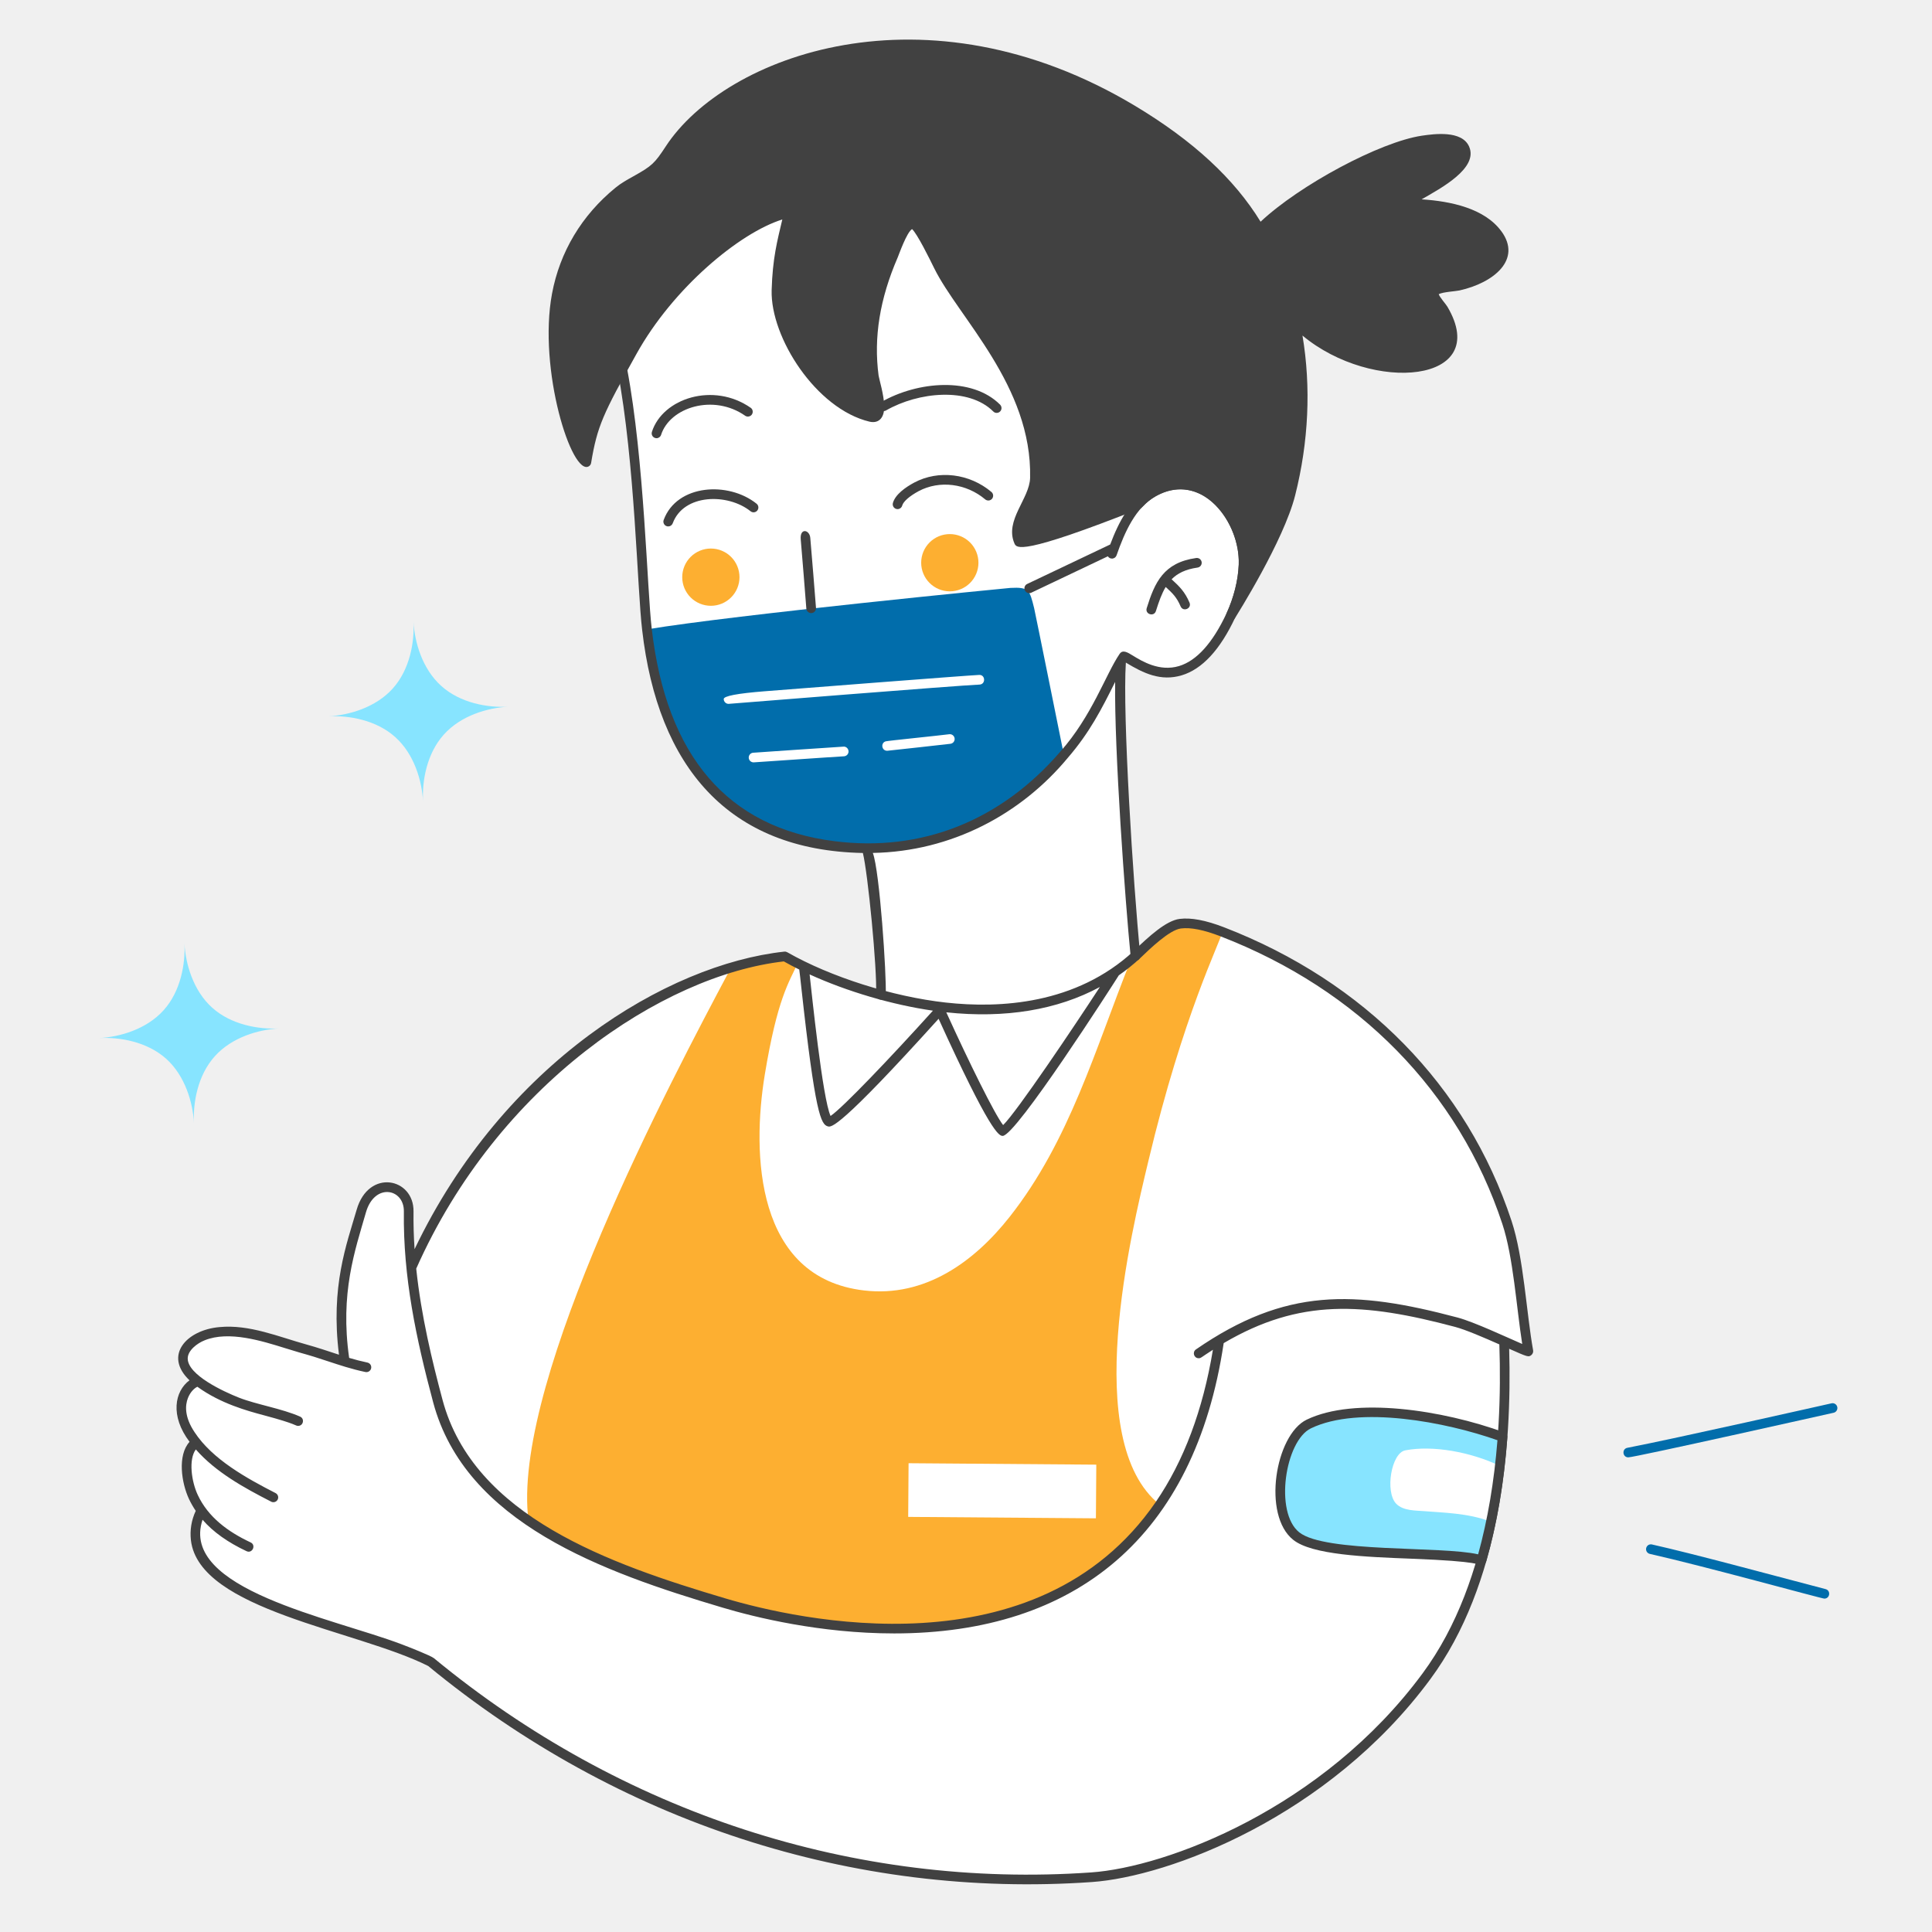
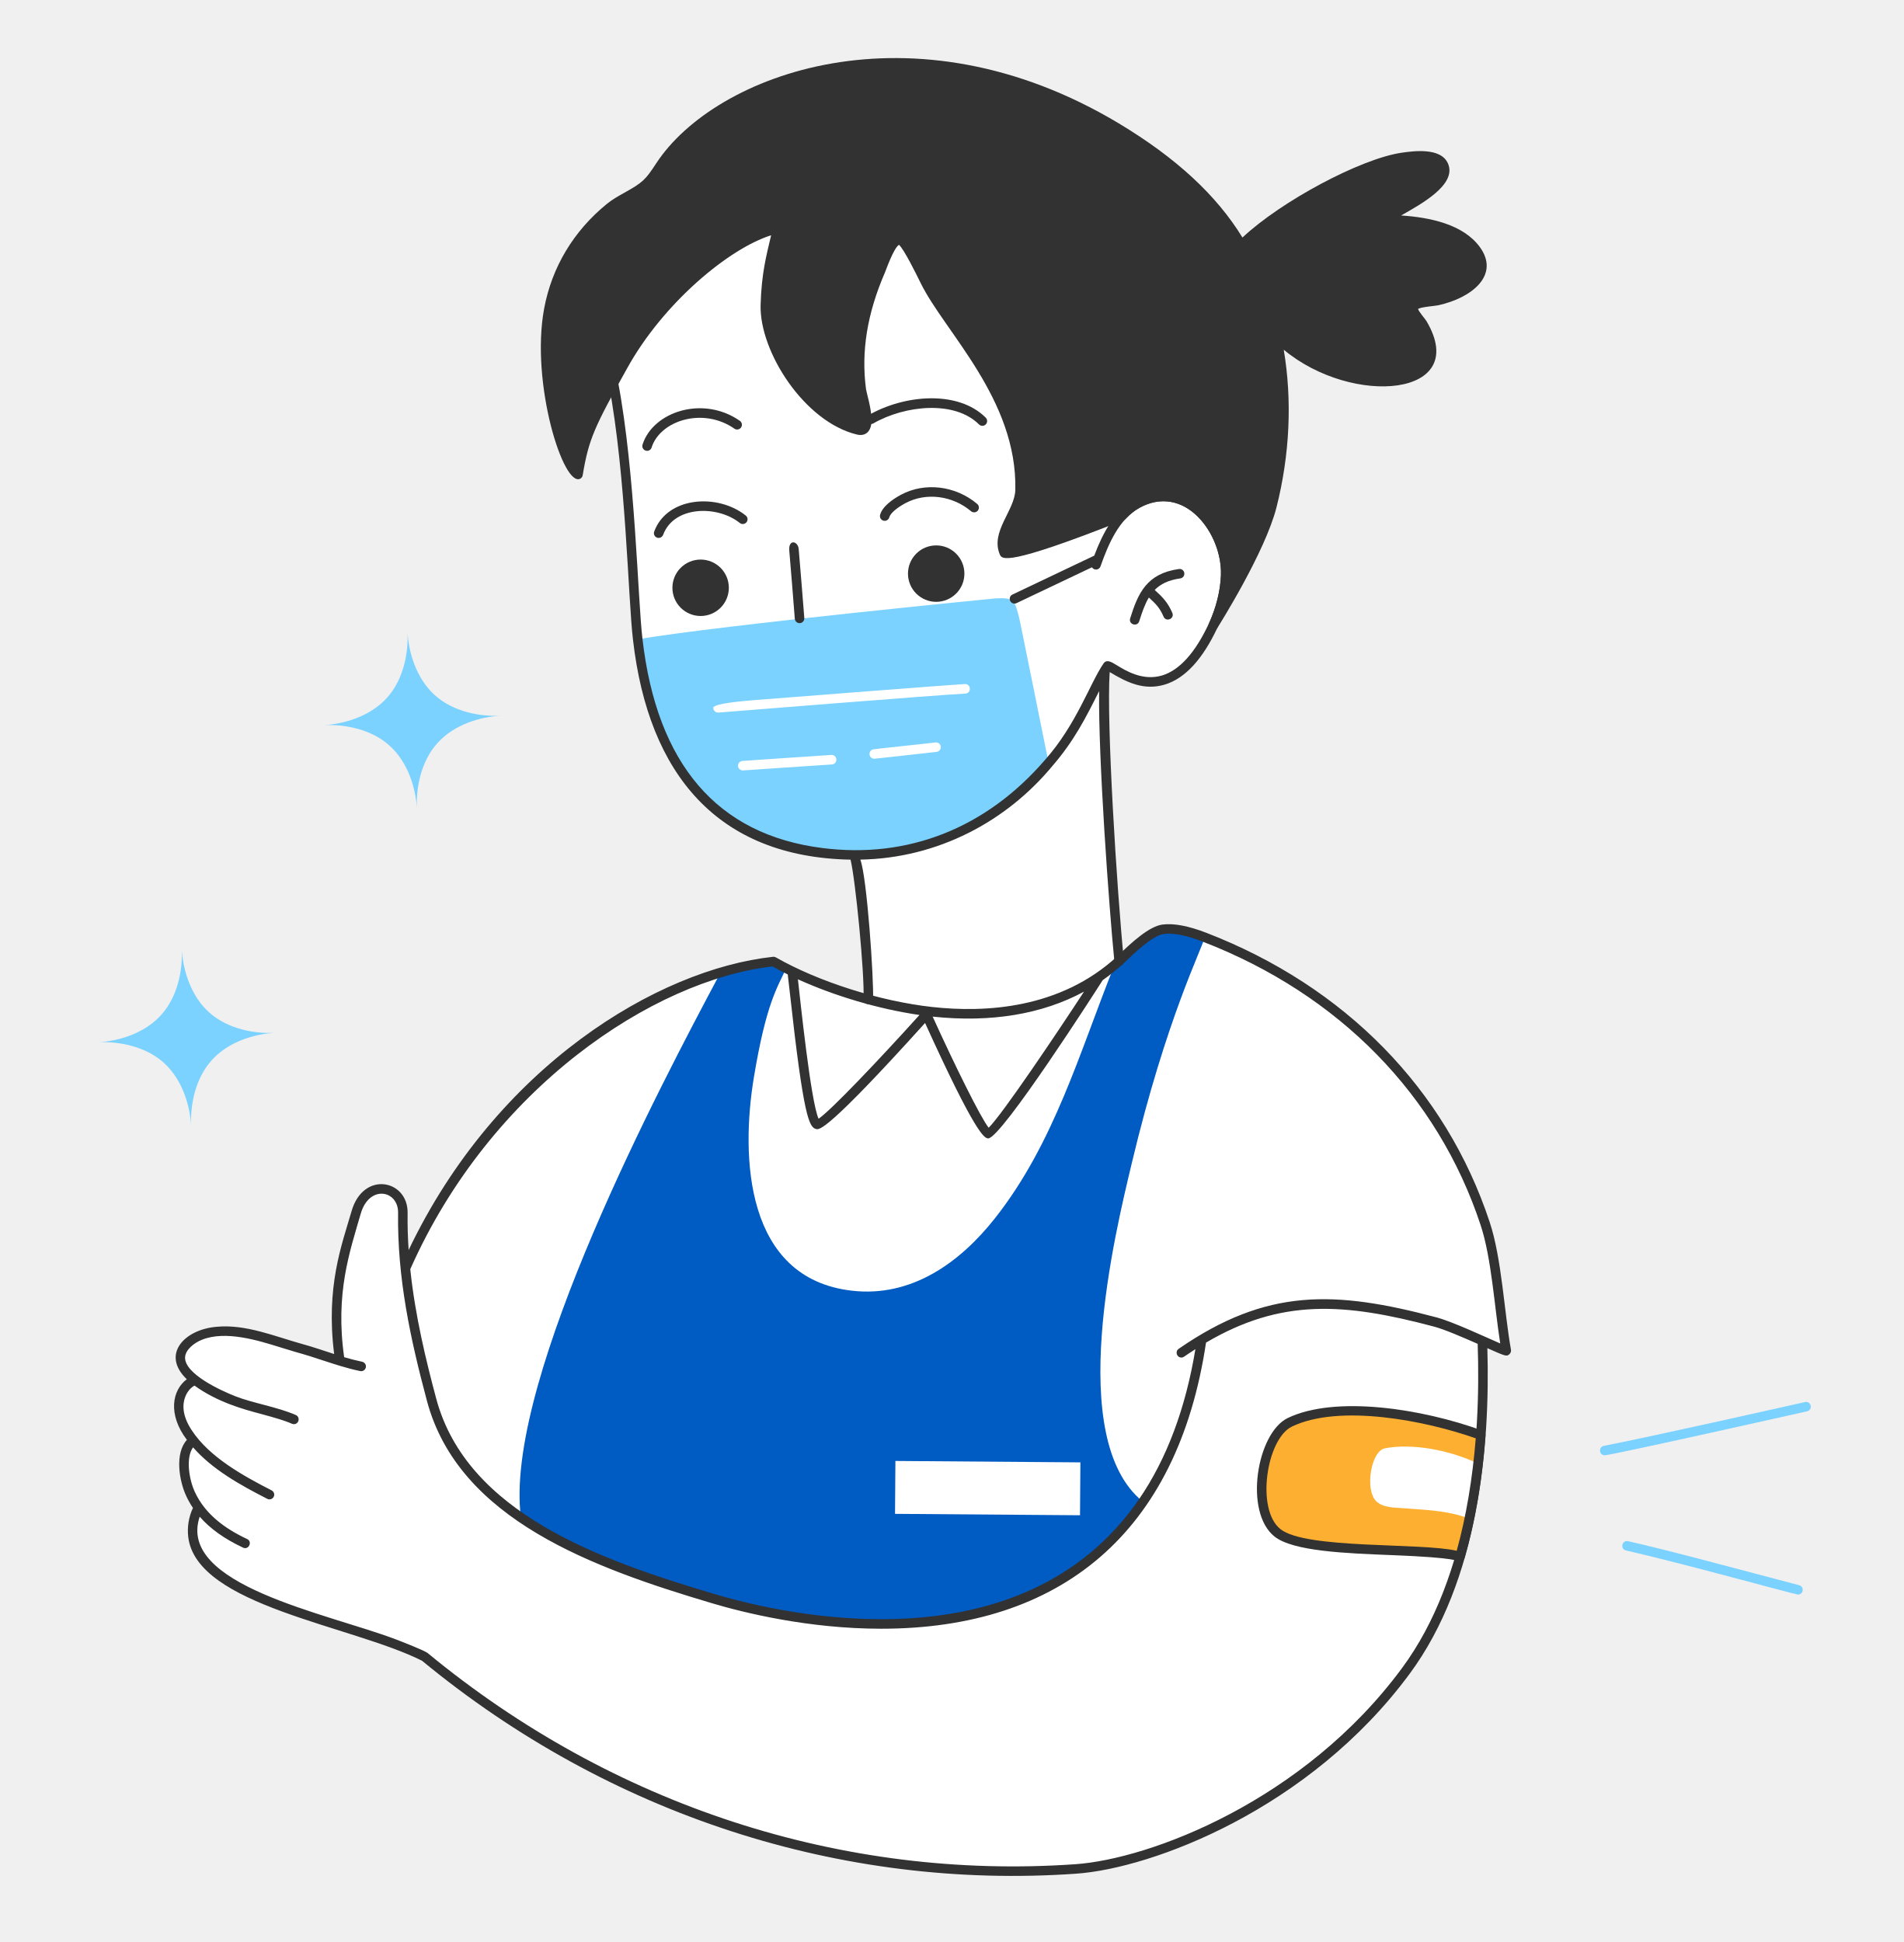
- <svg xmlns="http://www.w3.org/2000/svg" width="50" height="50" viewBox="0 0 50 50" fill="none">
-   <path d="M11.421 17.753C11.914 18.197 12.623 18.318 13.152 18.29C12.623 18.318 11.931 18.515 11.487 19.01C11.043 19.503 10.92 20.212 10.949 20.741C10.92 20.212 10.724 19.52 10.229 19.076C9.737 18.632 9.027 18.511 8.496 18.538C9.027 18.511 9.72 18.313 10.164 17.819C10.608 17.326 10.729 16.616 10.701 16.087C10.729 16.616 10.926 17.309 11.421 17.753Z" fill="#87E4FF" />
-   <path d="M5.491 26.079C5.986 26.523 6.693 26.644 7.224 26.616C6.693 26.644 6.003 26.842 5.559 27.336C5.115 27.829 4.992 28.539 5.02 29.067C4.992 28.538 4.794 27.846 4.302 27.402C3.807 26.958 3.099 26.837 2.568 26.865C3.099 26.837 3.79 26.639 4.234 26.145C4.678 25.652 4.801 24.942 4.773 24.411C4.801 24.942 4.998 25.635 5.491 26.079Z" fill="#87E4FF" />
-   <path d="M42.14 37.716C41.989 37.716 41.968 37.497 42.117 37.469C43.325 37.237 47.362 36.326 47.403 36.317C47.435 36.311 47.468 36.317 47.495 36.335C47.522 36.353 47.541 36.381 47.548 36.412C47.556 36.444 47.55 36.477 47.533 36.505C47.516 36.533 47.489 36.553 47.458 36.561C47.291 36.598 42.311 37.716 42.14 37.716Z" fill="#016DAB" />
-   <path d="M47.214 41.372C47.144 41.372 44.085 40.526 42.691 40.213C42.66 40.204 42.634 40.184 42.617 40.156C42.601 40.129 42.596 40.096 42.603 40.065C42.61 40.033 42.629 40.006 42.655 39.988C42.682 39.97 42.714 39.964 42.746 39.969C43.841 40.215 45.703 40.722 47.246 41.126C47.387 41.163 47.36 41.372 47.214 41.372Z" fill="#016DAB" />
-   <path d="M38.999 31.634C37.886 28.268 35.293 25.53 31.633 24.115C31.259 23.97 30.868 23.864 30.545 23.904C30.239 23.943 29.81 24.331 29.425 24.703C28.07 25.958 26.25 26.269 24.463 26.071C22.985 25.907 21.354 25.348 20.311 24.752C15.98 25.222 9.793 30.178 9.346 38.3C9.346 38.3 12.734 43.553 23.549 43.553C30.096 43.553 32.546 37.123 32.077 34.395C33.867 33.498 35.457 33.626 37.69 34.219C38.245 34.367 39.563 35.025 39.553 34.969C39.379 34.001 39.309 32.569 38.998 31.634L38.999 31.634Z" fill="white" />
-   <path d="M38.925 34.711C38.509 34.526 37.986 34.298 37.691 34.219C35.248 33.57 33.566 33.476 31.555 34.681C31.294 36.48 30.748 37.873 30.014 38.941C27.23 42.994 21.733 42.378 18.736 41.486C15.684 40.579 12.15 39.325 11.331 36.258C10.896 34.629 10.555 33.045 10.577 31.352C10.588 30.625 9.617 30.413 9.349 31.343C9.274 31.607 8.643 33.24 8.926 35.238C7.056 34.644 6.371 34.404 5.692 34.47C5.443 34.491 5.188 34.563 4.991 34.719C4.547 35.08 4.74 35.437 5.093 35.721C5.034 35.797 4.856 35.909 4.763 36.218C4.643 36.63 4.803 36.999 5.078 37.329C4.712 37.64 4.8 38.304 5.003 38.739C5.062 38.866 5.133 38.983 5.211 39.092C5.086 39.313 5.035 39.589 5.065 39.848C5.265 41.55 9.436 42.139 11.151 43.011C15.855 46.892 21.96 49.024 28.249 48.582C30.352 48.436 34.373 46.832 36.918 43.381C38.631 41.062 39.033 37.615 38.925 34.711L38.925 34.711Z" fill="white" />
-   <path d="M30.546 23.904C30.153 23.954 29.554 24.59 29.259 24.862C28.348 27.137 27.683 29.523 26.128 31.494C25.219 32.647 23.945 33.582 22.364 33.397C19.558 33.072 19.452 29.875 19.794 27.804C20.117 25.848 20.416 25.428 20.646 24.926C20.431 24.82 20.312 24.752 20.312 24.752C20.312 24.752 19.759 24.812 18.898 25.083C17.326 28.032 13.341 35.595 13.66 39.191L13.592 39.291C15.094 40.353 17.05 40.984 18.736 41.485C21.733 42.377 27.231 42.993 30.015 38.941C27.955 37.294 29.283 31.876 29.72 30.047C30.628 26.233 31.574 24.403 31.634 24.115C31.26 23.97 30.869 23.864 30.546 23.904Z" fill="#FDAF31" />
-   <path d="M31.545 12.985C30.895 12.331 30.026 12.435 29.465 13.04L29.354 13.085C29.354 13.085 26.463 14.232 26.367 14.013C26.14 13.484 26.769 12.944 26.784 12.371C26.831 10.327 25.548 8.861 24.441 7.182C24.347 7.042 23.791 5.771 23.608 5.797C23.383 5.829 23.186 6.451 23.117 6.612C22.686 7.606 22.47 8.651 22.614 9.735C22.645 9.965 22.971 10.896 22.529 10.79C21.253 10.485 20.063 8.705 20.095 7.515C20.133 6.167 20.505 5.485 20.358 5.519C19.166 5.801 17.331 7.35 16.358 9.104C16.288 9.23 16.201 9.386 16.105 9.558C16.433 11.291 16.572 13.698 16.657 15.181C16.86 18.745 18.004 21.439 21.573 21.893C21.864 21.93 22.154 21.949 22.438 21.95C22.654 22.805 22.78 24.854 22.8 25.746C25.011 26.357 27.595 26.376 29.401 24.726C29.221 22.84 28.891 18.258 29.011 17.099C29.033 17.062 29.078 16.994 29.078 16.994C29.078 16.994 30.163 18.02 31.21 16.926C31.688 16.427 32.148 15.489 32.183 14.618C32.206 14.04 31.956 13.399 31.544 12.985L31.545 12.985Z" fill="white" />
-   <path d="M27.534 19.538C26 21.316 23.905 22.191 21.574 21.893C18.348 21.483 17.073 19.153 16.744 16.288C19.014 15.909 26.12 15.216 26.15 15.215C26.63 15.19 26.646 15.269 26.763 15.737C26.789 15.841 27.534 19.538 27.534 19.538Z" fill="#016DAB" />
-   <path d="M38.856 5.987C38.421 5.39 37.543 5.207 36.791 5.159C37.294 4.87 38.267 4.352 38.02 3.792C37.831 3.365 37.11 3.467 36.802 3.511C35.716 3.671 33.633 4.79 32.624 5.738C31.941 4.624 30.878 3.642 29.378 2.741C23.96 -0.508 18.766 1.439 17.23 3.788C16.942 4.228 16.873 4.294 16.395 4.561C16.234 4.65 16.068 4.743 15.93 4.857C15.056 5.57 14.488 6.519 14.286 7.601C13.92 9.559 14.799 12.346 15.242 12.066C15.272 12.047 15.292 12.016 15.298 11.981C15.456 11.029 15.606 10.712 16.469 9.165C17.418 7.453 19.142 6.024 20.246 5.68C20.115 6.237 19.994 6.682 19.97 7.512C19.938 8.736 21.122 10.582 22.501 10.912C22.711 10.963 22.888 10.85 22.884 10.517C22.879 10.22 22.752 9.816 22.738 9.719C22.607 8.732 22.769 7.732 23.233 6.661C23.267 6.581 23.466 6.012 23.604 5.929C23.737 6.049 24.054 6.691 24.176 6.94C24.806 8.219 26.714 9.992 26.659 12.368C26.645 12.909 25.996 13.464 26.253 14.063C26.307 14.186 26.397 14.392 29.512 13.157C29.529 13.15 29.545 13.139 29.557 13.126C30.071 12.573 30.856 12.469 31.457 13.074C31.844 13.464 32.08 14.069 32.059 14.614C32.043 15.011 31.934 15.448 31.743 15.875C31.681 16.015 31.881 16.123 31.963 15.993C32.014 15.912 33.221 13.997 33.518 12.822C33.868 11.437 33.932 10.015 33.708 8.684C35.515 10.189 38.628 9.924 37.459 7.938C37.414 7.863 37.26 7.695 37.234 7.613C37.341 7.556 37.681 7.537 37.77 7.517C38.66 7.319 39.39 6.718 38.857 5.987L38.856 5.987Z" fill="#414141" />
-   <path d="M25.794 10.686C25.761 10.686 25.729 10.673 25.706 10.649C25.07 10.014 23.769 10.14 22.929 10.623C22.901 10.639 22.866 10.644 22.834 10.635C22.802 10.626 22.775 10.605 22.759 10.576C22.742 10.548 22.738 10.514 22.747 10.482C22.755 10.45 22.776 10.422 22.805 10.406C23.745 9.866 25.154 9.744 25.883 10.473C25.9 10.49 25.912 10.512 25.917 10.537C25.922 10.561 25.919 10.586 25.91 10.609C25.9 10.632 25.884 10.651 25.864 10.665C25.843 10.679 25.819 10.686 25.794 10.686Z" fill="#414141" />
-   <path d="M16.99 11.341C16.971 11.341 16.951 11.336 16.934 11.327C16.916 11.318 16.901 11.305 16.889 11.289C16.878 11.274 16.87 11.255 16.867 11.236C16.864 11.216 16.865 11.197 16.871 11.178C17.148 10.306 18.467 9.879 19.433 10.557C19.458 10.577 19.475 10.605 19.479 10.637C19.484 10.669 19.476 10.701 19.458 10.728C19.439 10.754 19.412 10.772 19.38 10.778C19.349 10.785 19.316 10.779 19.289 10.762C18.465 10.183 17.336 10.541 17.109 11.254C17.101 11.279 17.085 11.301 17.064 11.317C17.043 11.332 17.017 11.341 16.99 11.341V11.341Z" fill="#414141" />
-   <path d="M23.229 13.176C23.209 13.176 23.19 13.171 23.173 13.163C23.156 13.154 23.141 13.142 23.129 13.127C23.117 13.111 23.11 13.094 23.106 13.075C23.102 13.056 23.103 13.036 23.108 13.018C23.17 12.793 23.442 12.606 23.66 12.489C24.287 12.155 25.09 12.253 25.658 12.732C25.684 12.754 25.699 12.784 25.702 12.817C25.705 12.85 25.695 12.883 25.673 12.909C25.652 12.934 25.621 12.95 25.588 12.953C25.555 12.955 25.522 12.945 25.497 12.924C25.006 12.51 24.315 12.424 23.778 12.709C23.538 12.838 23.378 12.979 23.349 13.084C23.342 13.11 23.326 13.134 23.304 13.15C23.282 13.167 23.256 13.176 23.229 13.176Z" fill="#414141" />
-   <path d="M17.293 13.624C17.273 13.624 17.253 13.619 17.235 13.61C17.217 13.601 17.202 13.587 17.19 13.57C17.179 13.554 17.172 13.535 17.169 13.515C17.166 13.495 17.169 13.475 17.176 13.456C17.518 12.529 18.852 12.452 19.58 13.036C19.606 13.057 19.623 13.087 19.626 13.12C19.63 13.153 19.62 13.186 19.599 13.212C19.579 13.238 19.549 13.254 19.516 13.258C19.483 13.262 19.45 13.252 19.424 13.231C18.836 12.76 17.693 12.776 17.41 13.543C17.401 13.566 17.385 13.587 17.364 13.602C17.343 13.616 17.319 13.624 17.293 13.624Z" fill="#414141" />
-   <path d="M31.099 14.548C31.096 14.531 31.091 14.516 31.083 14.502C31.074 14.487 31.063 14.475 31.05 14.465C31.037 14.455 31.022 14.448 31.006 14.444C30.99 14.44 30.974 14.439 30.957 14.441C30.109 14.561 29.884 15.077 29.677 15.738C29.627 15.897 29.866 15.971 29.915 15.813C29.991 15.572 30.064 15.363 30.168 15.191C30.339 15.347 30.453 15.454 30.554 15.693C30.619 15.845 30.849 15.748 30.784 15.595C30.665 15.316 30.526 15.179 30.321 14.992C30.473 14.837 30.682 14.733 30.992 14.689C31.025 14.684 31.055 14.667 31.075 14.64C31.095 14.614 31.103 14.58 31.099 14.548Z" fill="#414141" />
-   <path d="M29.793 12.622C29.256 12.916 28.951 13.509 28.732 14.091L26.583 15.113C26.553 15.127 26.53 15.152 26.519 15.184C26.508 15.215 26.51 15.249 26.524 15.279C26.538 15.309 26.564 15.332 26.595 15.344C26.626 15.355 26.66 15.353 26.69 15.339L28.671 14.397C28.683 14.417 28.701 14.433 28.723 14.444C28.744 14.454 28.767 14.458 28.791 14.456C28.814 14.453 28.837 14.444 28.855 14.43C28.874 14.415 28.888 14.395 28.896 14.373C29.104 13.777 29.388 13.129 29.913 12.842C30.459 12.54 30.898 12.677 31.171 12.845C31.712 13.18 32.085 13.923 32.058 14.614C32.041 15.032 31.928 15.481 31.74 15.878C31.381 16.644 30.968 17.101 30.512 17.238C30.006 17.389 29.557 17.113 29.315 16.965C29.181 16.882 29.054 16.804 28.974 16.925C28.616 17.45 28.264 18.527 27.438 19.456C25.902 21.237 23.854 22.059 21.589 21.769C18.834 21.42 17.246 19.571 16.867 16.273C16.746 15.27 16.679 11.92 16.228 9.535C16.222 9.502 16.203 9.474 16.176 9.455C16.148 9.436 16.115 9.429 16.082 9.435C16.05 9.442 16.021 9.46 16.002 9.488C15.983 9.515 15.976 9.549 15.983 9.581C16.437 11.99 16.49 15.237 16.619 16.303C17.025 19.843 18.849 22.008 22.331 22.075C22.458 22.581 22.704 25.07 22.673 25.74C22.672 25.756 22.674 25.773 22.68 25.788C22.686 25.804 22.694 25.818 22.705 25.83C22.716 25.842 22.73 25.852 22.745 25.859C22.76 25.866 22.776 25.87 22.792 25.87C22.809 25.871 22.825 25.869 22.84 25.863C22.856 25.858 22.87 25.849 22.882 25.838C22.894 25.827 22.904 25.814 22.911 25.799C22.918 25.784 22.922 25.768 22.923 25.751C22.946 25.238 22.766 22.542 22.589 22.074C24.625 22.037 26.428 21.07 27.636 19.611C28.2 18.958 28.509 18.352 28.86 17.648C28.835 19.399 29.119 23.319 29.261 24.752C29.263 24.769 29.267 24.785 29.275 24.799C29.283 24.814 29.293 24.827 29.306 24.838C29.319 24.848 29.333 24.856 29.349 24.861C29.365 24.866 29.382 24.867 29.398 24.866C29.415 24.864 29.43 24.859 29.445 24.851C29.46 24.843 29.473 24.833 29.483 24.82C29.493 24.807 29.501 24.792 29.506 24.776C29.51 24.761 29.512 24.744 29.51 24.727C29.326 22.879 29.048 18.475 29.137 17.148C29.596 17.426 30.04 17.639 30.583 17.477C31.111 17.319 31.576 16.817 31.966 15.984C32.171 15.552 32.289 15.081 32.307 14.623C32.361 13.278 31.142 11.877 29.792 12.622H29.793Z" fill="#414141" />
-   <path d="M20.993 15.867C20.961 15.867 20.931 15.855 20.908 15.833C20.885 15.812 20.871 15.782 20.868 15.751C20.843 15.402 20.758 14.38 20.723 13.96C20.697 13.652 20.952 13.708 20.97 13.919C21.004 14.325 21.092 15.377 21.118 15.733C21.119 15.75 21.116 15.767 21.111 15.784C21.105 15.8 21.096 15.815 21.084 15.827C21.073 15.84 21.058 15.85 21.043 15.857C21.027 15.863 21.01 15.867 20.993 15.867Z" fill="#414141" />
-   <path d="M18.855 18.216C18.822 18.216 18.791 18.203 18.767 18.179C18.744 18.156 18.73 18.124 18.73 18.091C18.73 18.013 19.082 17.946 19.787 17.89C20.355 17.845 25.066 17.477 25.34 17.467C25.503 17.457 25.516 17.71 25.349 17.717C24.834 17.736 18.861 18.216 18.855 18.216Z" fill="white" />
-   <path d="M19.503 19.73C19.47 19.73 19.438 19.717 19.414 19.694C19.391 19.671 19.377 19.639 19.377 19.605C19.377 19.537 19.432 19.48 19.501 19.48C19.501 19.48 21.527 19.34 21.828 19.323C21.897 19.316 21.956 19.372 21.96 19.442C21.962 19.474 21.95 19.507 21.928 19.532C21.906 19.556 21.875 19.571 21.842 19.573C21.541 19.589 19.529 19.73 19.503 19.73Z" fill="white" />
-   <path d="M22.961 19.43C22.814 19.43 22.787 19.226 22.921 19.186C22.975 19.17 24.311 19.036 24.564 19.002C24.597 18.997 24.631 19.006 24.657 19.026C24.683 19.046 24.701 19.076 24.705 19.108C24.71 19.141 24.701 19.174 24.681 19.201C24.661 19.227 24.631 19.244 24.599 19.249C24.573 19.253 22.986 19.43 22.961 19.43Z" fill="white" />
-   <path d="M39.63 35.07C39.648 35.055 39.662 35.036 39.67 35.015C39.679 34.993 39.681 34.97 39.677 34.947C39.502 33.974 39.434 32.548 39.118 31.595C37.965 28.105 35.323 25.407 31.678 23.998C31.203 23.815 30.827 23.744 30.53 23.781C30.181 23.824 29.733 24.234 29.341 24.612C27.847 25.995 25.872 26.101 24.477 25.946C23.103 25.794 21.492 25.283 20.374 24.644C20.351 24.631 20.325 24.625 20.298 24.628C17.265 24.957 13.034 27.504 10.729 32.329C10.707 32.004 10.698 31.679 10.702 31.354C10.715 30.482 9.538 30.236 9.23 31.309C8.974 32.192 8.55 33.287 8.773 35.06C8.49 34.968 8.207 34.871 7.94 34.798C7.218 34.599 6.454 34.27 5.681 34.345C4.832 34.418 4.224 35.076 4.904 35.722C4.52 36.005 4.397 36.644 4.906 37.314C4.588 37.662 4.696 38.376 4.89 38.792C4.94 38.898 4.999 39.002 5.066 39.101C4.954 39.339 4.911 39.602 4.941 39.862C5.154 41.675 9.238 42.185 11.082 43.116C15.988 47.158 22.086 49.14 28.258 48.707C30.25 48.568 34.39 47.019 37.018 43.455C38.827 41.007 39.133 37.494 39.057 34.906C39.546 35.124 39.559 35.125 39.63 35.07L39.63 35.07ZM28.465 25.543C27.797 26.567 26.316 28.773 25.961 29.117C25.744 28.843 25.076 27.487 24.49 26.199C26.017 26.362 27.367 26.136 28.465 25.543ZM24.144 26.156C23.044 27.374 21.814 28.665 21.495 28.881C21.288 28.435 21.008 25.709 20.953 25.218C21.92 25.659 23.083 26.003 24.144 26.156ZM36.817 43.306C34.239 46.803 30.189 48.322 28.241 48.458C22.125 48.887 16.085 46.918 11.23 42.914C11.15 42.847 10.54 42.609 10.383 42.55C8.585 41.869 4.638 41.13 5.242 39.331C5.519 39.649 5.893 39.915 6.38 40.144C6.53 40.215 6.635 39.987 6.487 39.918C5.903 39.644 5.388 39.268 5.117 38.687C4.954 38.338 4.876 37.769 5.068 37.511C5.584 38.1 6.313 38.502 7.018 38.863C7.047 38.879 7.081 38.881 7.113 38.871C7.144 38.861 7.171 38.839 7.186 38.809C7.201 38.78 7.204 38.745 7.194 38.714C7.183 38.682 7.161 38.656 7.132 38.641C6.391 38.261 5.499 37.772 5.035 37.064C4.767 36.663 4.793 36.365 4.862 36.185C4.925 36.02 5.034 35.924 5.108 35.889C5.708 36.324 6.394 36.511 6.832 36.628C7.699 36.859 7.637 36.902 7.716 36.902C7.85 36.902 7.89 36.717 7.767 36.662C7.295 36.453 6.639 36.35 6.181 36.17C5.787 36.014 4.859 35.586 4.858 35.158C4.858 34.951 5.1 34.764 5.299 34.686C5.926 34.433 6.784 34.705 7.379 34.89C8.089 35.111 7.786 34.998 8.498 35.233C8.771 35.323 9.102 35.434 9.458 35.508C9.49 35.514 9.524 35.508 9.551 35.49C9.579 35.472 9.599 35.443 9.605 35.411C9.612 35.378 9.606 35.345 9.588 35.317C9.569 35.289 9.541 35.27 9.509 35.263C9.35 35.229 9.192 35.189 9.036 35.142C8.797 33.466 9.183 32.374 9.47 31.378C9.693 30.601 10.46 30.757 10.452 31.35C10.43 33.052 10.769 34.64 11.21 36.291C12.044 39.413 15.589 40.681 18.7 41.605C19.527 41.852 21.226 42.273 23.14 42.273C27.838 42.273 30.921 39.765 31.669 34.76C33.642 33.599 35.289 33.71 37.658 34.34C37.932 34.413 38.406 34.617 38.803 34.793C38.891 37.352 38.612 40.878 36.817 43.306ZM37.723 34.098C35.052 33.389 33.271 33.322 30.951 34.923C30.85 34.993 30.899 35.151 31.021 35.151C31.083 35.151 31.069 35.137 31.39 34.932C31.132 36.492 30.635 37.816 29.912 38.87C26.835 43.347 20.607 41.912 18.771 41.366C15.787 40.479 12.259 39.25 11.452 36.226C11.186 35.231 10.899 34.052 10.772 32.832C12.881 28.08 17.145 25.241 20.285 24.881C20.413 24.953 20.546 25.024 20.685 25.092C20.697 25.179 20.717 25.365 20.74 25.574C21.098 28.831 21.245 29.105 21.427 29.151C21.513 29.173 21.711 29.223 24.291 26.366C25.619 29.287 25.85 29.397 25.949 29.397C26.293 29.397 28.796 25.494 28.955 25.241C29.151 25.105 29.337 24.955 29.512 24.793C29.757 24.557 30.265 24.066 30.561 24.029C30.816 23.997 31.151 24.063 31.587 24.232C35.161 25.613 37.751 28.256 38.88 31.674C39.165 32.532 39.244 33.824 39.395 34.782C39.001 34.612 38.15 34.212 37.723 34.098H37.723Z" fill="#414141" />
-   <path d="M24.581 15.304C24.777 15.304 24.966 15.226 25.105 15.087C25.244 14.948 25.322 14.76 25.322 14.563C25.322 14.367 25.244 14.178 25.105 14.039C24.966 13.9 24.777 13.822 24.581 13.822C24.384 13.822 24.196 13.9 24.057 14.039C23.918 14.178 23.84 14.367 23.84 14.563C23.84 14.76 23.918 14.948 24.057 15.087C24.196 15.226 24.384 15.304 24.581 15.304Z" fill="#FDAF31" />
-   <path d="M18.397 15.678C18.594 15.678 18.782 15.6 18.921 15.461C19.06 15.322 19.138 15.134 19.138 14.937C19.138 14.741 19.06 14.552 18.921 14.413C18.782 14.274 18.594 14.196 18.397 14.196C18.201 14.196 18.012 14.274 17.873 14.413C17.734 14.552 17.656 14.741 17.656 14.937C17.656 15.134 17.734 15.322 17.873 15.461C18.012 15.6 18.201 15.678 18.397 15.678Z" fill="#FDAF31" />
-   <path d="M23.514 37.868L23.504 39.257L28.362 39.294L28.372 37.905L23.514 37.868Z" fill="white" />
-   <path d="M38.886 37.187C37.464 36.669 35.148 36.237 33.871 36.853C33.14 37.208 32.811 39.17 33.548 39.755C34.298 40.353 37.544 40.106 38.341 40.38C38.637 39.353 38.806 38.265 38.886 37.187H38.886Z" fill="#87E4FF" />
-   <path d="M36.368 37.535C36.005 37.605 35.841 38.605 36.13 38.913C36.313 39.107 36.651 39.09 36.867 39.109C37.304 39.148 38.01 39.153 38.586 39.385C38.681 38.922 38.76 38.44 38.815 37.936C38.07 37.58 37.088 37.397 36.368 37.535L36.368 37.535Z" fill="white" />
-   <path d="M38.34 40.505C38.24 40.505 38.348 40.409 36.547 40.34C35.332 40.293 33.956 40.24 33.47 39.852C32.661 39.212 33.002 37.136 33.816 36.741C35.061 36.14 37.339 36.49 38.928 37.07C38.954 37.079 38.976 37.097 38.991 37.12C39.005 37.142 39.012 37.169 39.01 37.197C38.924 38.366 38.739 39.449 38.461 40.415C38.453 40.441 38.437 40.464 38.416 40.48C38.394 40.496 38.368 40.505 38.34 40.505ZM33.925 36.966C33.26 37.289 32.975 39.141 33.625 39.657C34.292 40.189 37.31 40.007 38.254 40.226C38.501 39.334 38.669 38.341 38.754 37.273C37.436 36.807 35.174 36.363 33.925 36.966Z" fill="#414141" />
+ <svg xmlns="http://www.w3.org/2000/svg" width="50" height="51" viewBox="0 0 50 51" fill="none">
+   <path d="M11.421 18.258C11.914 18.702 12.623 18.823 13.152 18.795C12.623 18.823 11.931 19.02 11.487 19.515C11.043 20.008 10.92 20.718 10.949 21.246C10.92 20.717 10.724 20.025 10.229 19.581C9.737 19.137 9.027 19.016 8.496 19.044C9.027 19.016 9.72 18.818 10.164 18.323C10.608 17.831 10.729 17.121 10.701 16.593C10.729 17.122 10.926 17.814 11.421 18.258Z" fill="#7BD2FF" />
+   <path d="M5.491 26.586C5.986 27.03 6.693 27.151 7.224 27.124C6.693 27.151 6.003 27.349 5.559 27.844C5.115 28.337 4.992 29.046 5.02 29.575C4.992 29.046 4.794 28.354 4.302 27.91C3.807 27.466 3.099 27.345 2.568 27.372C3.099 27.345 3.79 27.147 4.234 26.652C4.678 26.159 4.801 25.45 4.773 24.919C4.801 25.45 4.998 26.142 5.491 26.586Z" fill="#7BD2FF" />
+   <path d="M42.142 38.218C41.991 38.218 41.971 37.999 42.118 37.97C43.327 37.739 47.364 36.828 47.405 36.819C47.437 36.812 47.47 36.819 47.497 36.837C47.524 36.855 47.543 36.882 47.55 36.914C47.557 36.946 47.552 36.979 47.535 37.007C47.518 37.034 47.491 37.054 47.46 37.062C47.293 37.1 42.313 38.218 42.142 38.218Z" fill="#7BD2FF" />
+   <path d="M47.216 41.876C47.146 41.876 44.087 41.03 42.693 40.716C42.662 40.707 42.636 40.687 42.619 40.66C42.603 40.632 42.598 40.599 42.605 40.568C42.612 40.537 42.63 40.509 42.657 40.492C42.684 40.474 42.716 40.467 42.748 40.472C43.843 40.719 45.705 41.225 47.248 41.63C47.389 41.667 47.362 41.876 47.216 41.876Z" fill="#7BD2FF" />
+   <path d="M39.001 32.132C37.888 28.766 35.295 26.028 31.634 24.613C31.26 24.468 30.87 24.362 30.547 24.402C30.241 24.441 29.812 24.829 29.427 25.201C28.072 26.456 26.252 26.767 24.465 26.569C22.987 26.405 21.356 25.846 20.313 25.25C15.982 25.72 9.795 30.676 9.348 38.798C9.348 38.798 12.736 44.051 23.55 44.051C30.098 44.051 32.548 37.621 32.079 34.892C33.869 33.996 35.459 34.124 37.692 34.717C38.247 34.864 39.565 35.523 39.555 35.467C39.381 34.498 39.311 33.067 39 32.132L39.001 32.132Z" fill="white" />
+   <path d="M38.929 35.212C38.513 35.027 37.99 34.799 37.694 34.72C35.252 34.071 33.57 33.977 31.559 35.182C31.297 36.981 30.752 38.374 30.018 39.442C27.233 43.495 21.736 42.879 18.739 41.987C15.688 41.08 12.154 39.826 11.335 36.759C10.9 35.13 10.559 33.546 10.581 31.853C10.591 31.126 9.621 30.914 9.353 31.844C9.277 32.108 8.647 33.741 8.929 35.739C7.06 35.145 6.375 34.905 5.695 34.971C5.447 34.992 5.191 35.064 4.994 35.22C4.55 35.581 4.744 35.938 5.096 36.222C5.038 36.298 4.86 36.41 4.767 36.719C4.647 37.131 4.806 37.5 5.081 37.83C4.716 38.141 4.804 38.805 5.007 39.24C5.066 39.367 5.136 39.484 5.215 39.593C5.09 39.814 5.038 40.09 5.069 40.349C5.269 42.051 9.44 42.64 11.155 43.512C15.859 47.393 21.964 49.525 28.253 49.083C30.356 48.937 34.377 47.333 36.922 43.882C38.635 41.563 39.036 38.116 38.929 35.212L38.929 35.212Z" fill="white" />
+   <path d="M30.548 24.402C30.155 24.451 29.556 25.088 29.261 25.36C28.349 27.635 27.685 30.02 26.13 31.991C25.221 33.145 23.947 34.08 22.366 33.895C19.56 33.57 19.454 30.373 19.796 28.302C20.119 26.346 20.418 25.926 20.648 25.424C20.433 25.317 20.314 25.25 20.314 25.25C20.314 25.25 19.762 25.309 18.901 25.581C17.328 28.53 13.343 36.093 13.662 39.689L13.594 39.789C15.095 40.851 17.052 41.481 18.738 41.983C21.735 42.875 27.233 43.491 30.017 39.438C27.957 37.792 29.285 32.373 29.722 30.545C30.63 26.731 31.576 24.901 31.636 24.613C31.262 24.468 30.871 24.362 30.548 24.402Z" fill="#005BC3" />
+   <path d="M31.547 13.486C30.897 12.832 30.028 12.937 29.467 13.541L29.356 13.586C29.356 13.586 26.465 14.733 26.369 14.514C26.142 13.985 26.771 13.446 26.786 12.872C26.833 10.829 25.55 9.362 24.443 7.683C24.349 7.543 23.793 6.273 23.61 6.298C23.385 6.33 23.188 6.952 23.12 7.114C22.688 8.108 22.472 9.153 22.616 10.236C22.648 10.466 22.974 11.397 22.531 11.292C21.255 10.986 20.065 9.206 20.097 8.017C20.135 6.668 20.507 5.986 20.36 6.02C19.169 6.302 17.334 7.851 16.361 9.605C16.291 9.731 16.203 9.887 16.108 10.059C16.435 11.792 16.574 14.199 16.659 15.682C16.862 19.246 18.006 21.941 21.575 22.394C21.867 22.431 22.156 22.451 22.44 22.451C22.656 23.306 22.782 25.355 22.802 26.247C25.013 26.858 27.597 26.878 29.403 25.227C29.223 23.342 28.893 18.759 29.013 17.6C29.035 17.564 29.08 17.496 29.08 17.496C29.08 17.496 30.165 18.521 31.212 17.427C31.69 16.928 32.15 15.991 32.185 15.119C32.208 14.541 31.958 13.901 31.547 13.486L31.547 13.486Z" fill="white" />
+   <path d="M27.538 20.037C26.004 21.816 23.909 22.69 21.578 22.393C18.352 21.983 17.077 19.653 16.748 16.787C19.018 16.409 26.124 15.716 26.154 15.714C26.634 15.69 26.649 15.768 26.767 16.237C26.793 16.341 27.538 20.037 27.538 20.037Z" fill="#7BD2FF" />
+   <path d="M38.86 6.486C38.425 5.89 37.547 5.707 36.795 5.659C37.298 5.37 38.271 4.852 38.024 4.292C37.835 3.865 37.114 3.967 36.806 4.011C35.72 4.171 33.637 5.29 32.628 6.238C31.945 5.123 30.882 4.142 29.382 3.241C23.964 -0.008 18.77 1.939 17.234 4.288C16.946 4.728 16.877 4.793 16.399 5.06C16.238 5.15 16.072 5.243 15.934 5.357C15.06 6.07 14.492 7.018 14.29 8.101C13.924 10.058 14.803 12.846 15.246 12.566C15.276 12.547 15.296 12.516 15.302 12.481C15.46 11.529 15.61 11.211 16.473 9.665C17.422 7.952 19.146 6.524 20.25 6.179C20.119 6.737 19.998 7.182 19.974 8.012C19.942 9.236 21.126 11.082 22.505 11.412C22.715 11.463 22.892 11.349 22.888 11.017C22.883 10.72 22.756 10.316 22.742 10.218C22.611 9.231 22.773 8.232 23.237 7.161C23.271 7.081 23.47 6.512 23.608 6.429C23.741 6.548 24.058 7.19 24.18 7.439C24.81 8.719 26.718 10.492 26.663 12.867C26.649 13.409 26 13.963 26.257 14.563C26.311 14.686 26.401 14.892 29.516 13.656C29.533 13.65 29.549 13.639 29.561 13.625C30.075 13.072 30.86 12.969 31.461 13.573C31.848 13.964 32.084 14.568 32.063 15.113C32.047 15.511 31.938 15.947 31.747 16.375C31.685 16.515 31.885 16.622 31.967 16.493C32.018 16.412 33.225 14.496 33.522 13.322C33.872 11.937 33.936 10.515 33.712 9.184C35.519 10.688 38.632 10.424 37.463 8.437C37.418 8.363 37.264 8.195 37.238 8.112C37.345 8.056 37.685 8.037 37.774 8.016C38.664 7.819 39.394 7.218 38.861 6.487L38.86 6.486Z" fill="#323232" />
+   <path d="M25.798 11.183C25.765 11.183 25.733 11.17 25.709 11.146C25.074 10.511 23.773 10.637 22.933 11.12C22.904 11.136 22.87 11.14 22.838 11.132C22.806 11.123 22.779 11.102 22.763 11.073C22.746 11.044 22.742 11.01 22.75 10.978C22.759 10.946 22.78 10.919 22.809 10.903C23.749 10.363 25.157 10.24 25.887 10.969C25.904 10.987 25.916 11.009 25.921 11.033C25.926 11.058 25.923 11.083 25.914 11.106C25.904 11.129 25.888 11.148 25.868 11.162C25.847 11.176 25.823 11.183 25.798 11.183Z" fill="#323232" />
+   <path d="M16.992 11.839C16.973 11.839 16.953 11.835 16.936 11.826C16.918 11.817 16.903 11.804 16.892 11.788C16.88 11.773 16.872 11.754 16.869 11.735C16.866 11.715 16.867 11.695 16.873 11.677C17.15 10.805 18.47 10.377 19.435 11.056C19.46 11.076 19.477 11.104 19.482 11.136C19.486 11.168 19.479 11.2 19.46 11.227C19.442 11.253 19.414 11.271 19.382 11.277C19.351 11.284 19.318 11.278 19.291 11.261C18.467 10.682 17.338 11.04 17.111 11.753C17.104 11.778 17.088 11.8 17.066 11.816C17.045 11.832 17.019 11.84 16.992 11.84V11.839Z" fill="#323232" />
+   <path d="M23.232 13.678C23.213 13.678 23.194 13.674 23.177 13.665C23.16 13.656 23.145 13.644 23.133 13.629C23.121 13.613 23.113 13.596 23.11 13.577C23.106 13.558 23.107 13.539 23.112 13.52C23.174 13.296 23.446 13.108 23.664 12.991C24.291 12.657 25.094 12.755 25.662 13.234C25.688 13.256 25.703 13.286 25.706 13.319C25.709 13.352 25.698 13.385 25.677 13.411C25.656 13.436 25.625 13.452 25.592 13.455C25.559 13.457 25.526 13.447 25.501 13.426C25.01 13.012 24.319 12.926 23.782 13.211C23.542 13.34 23.382 13.481 23.353 13.586C23.346 13.613 23.33 13.636 23.308 13.652C23.286 13.669 23.26 13.678 23.232 13.678Z" fill="#323232" />
+   <path d="M17.297 14.127C17.277 14.127 17.257 14.122 17.239 14.113C17.221 14.103 17.206 14.09 17.194 14.073C17.183 14.057 17.175 14.038 17.173 14.018C17.17 13.998 17.173 13.978 17.18 13.959C17.522 13.032 18.856 12.955 19.584 13.539C19.61 13.56 19.627 13.59 19.63 13.623C19.634 13.656 19.624 13.689 19.603 13.715C19.583 13.741 19.552 13.757 19.52 13.761C19.486 13.765 19.453 13.755 19.428 13.734C18.84 13.263 17.697 13.279 17.414 14.046C17.405 14.069 17.389 14.09 17.368 14.105C17.347 14.119 17.322 14.127 17.297 14.127Z" fill="#323232" />
+   <path d="M31.101 15.049C31.098 15.033 31.093 15.017 31.085 15.003C31.076 14.989 31.065 14.976 31.052 14.966C31.039 14.957 31.024 14.949 31.008 14.945C30.992 14.941 30.976 14.94 30.959 14.943C30.111 15.063 29.886 15.578 29.679 16.24C29.629 16.398 29.868 16.473 29.917 16.314C29.993 16.073 30.066 15.864 30.17 15.692C30.341 15.848 30.455 15.956 30.556 16.194C30.621 16.346 30.851 16.249 30.786 16.096C30.667 15.817 30.528 15.68 30.323 15.493C30.475 15.338 30.684 15.234 30.994 15.19C31.027 15.185 31.057 15.168 31.077 15.142C31.096 15.115 31.105 15.082 31.101 15.049Z" fill="#323232" />
+   <path d="M29.797 13.123C29.26 13.417 28.955 14.01 28.736 14.592L26.587 15.614C26.557 15.628 26.534 15.653 26.523 15.684C26.512 15.716 26.514 15.75 26.528 15.78C26.542 15.81 26.568 15.833 26.599 15.844C26.63 15.855 26.665 15.854 26.695 15.839L28.675 14.898C28.688 14.918 28.706 14.934 28.727 14.945C28.748 14.955 28.772 14.959 28.795 14.957C28.819 14.954 28.841 14.945 28.86 14.93C28.878 14.916 28.892 14.896 28.9 14.874C29.108 14.278 29.392 13.63 29.917 13.342C30.464 13.041 30.903 13.178 31.175 13.346C31.717 13.681 32.09 14.424 32.062 15.114C32.045 15.533 31.933 15.982 31.744 16.379C31.386 17.145 30.973 17.602 30.516 17.739C30.011 17.89 29.561 17.614 29.32 17.465C29.185 17.383 29.059 17.305 28.978 17.426C28.62 17.951 28.268 19.028 27.442 19.957C25.906 21.738 23.858 22.56 21.593 22.27C18.838 21.921 17.25 20.072 16.871 16.774C16.75 15.771 16.683 12.421 16.232 10.036C16.226 10.003 16.207 9.974 16.18 9.956C16.152 9.937 16.119 9.93 16.086 9.936C16.054 9.942 16.025 9.961 16.006 9.989C15.988 10.016 15.981 10.05 15.987 10.082C16.442 12.491 16.494 15.738 16.623 16.803C17.03 20.344 18.853 22.509 22.336 22.576C22.462 23.082 22.708 25.571 22.677 26.241C22.676 26.257 22.679 26.274 22.684 26.289C22.69 26.305 22.698 26.319 22.709 26.331C22.721 26.343 22.734 26.353 22.749 26.36C22.764 26.367 22.78 26.371 22.796 26.371C22.813 26.372 22.829 26.37 22.845 26.364C22.86 26.359 22.874 26.35 22.887 26.339C22.899 26.328 22.908 26.314 22.915 26.299C22.922 26.285 22.926 26.268 22.927 26.252C22.95 25.739 22.77 23.043 22.593 22.575C24.63 22.538 26.433 21.571 27.64 20.112C28.204 19.459 28.513 18.853 28.864 18.149C28.839 19.9 29.123 23.82 29.265 25.253C29.267 25.27 29.271 25.286 29.279 25.3C29.287 25.315 29.297 25.328 29.31 25.338C29.323 25.349 29.337 25.357 29.353 25.362C29.369 25.367 29.386 25.368 29.402 25.367C29.419 25.365 29.435 25.36 29.449 25.352C29.464 25.344 29.477 25.334 29.487 25.321C29.497 25.308 29.505 25.293 29.51 25.277C29.515 25.261 29.516 25.245 29.514 25.228C29.33 23.38 29.052 18.976 29.141 17.649C29.601 17.927 30.044 18.14 30.588 17.978C31.115 17.82 31.581 17.317 31.97 16.485C32.175 16.053 32.293 15.582 32.311 15.124C32.365 13.778 31.146 12.378 29.796 13.123H29.797Z" fill="#323232" />
+   <path d="M20.997 16.365C20.965 16.365 20.935 16.353 20.912 16.332C20.889 16.31 20.875 16.281 20.872 16.249C20.847 15.9 20.762 14.878 20.727 14.459C20.701 14.151 20.956 14.206 20.974 14.417C21.008 14.823 21.096 15.876 21.122 16.231C21.123 16.249 21.12 16.266 21.115 16.282C21.109 16.298 21.1 16.313 21.088 16.326C21.076 16.338 21.062 16.348 21.047 16.355C21.031 16.362 21.014 16.365 20.997 16.365Z" fill="#323232" />
+   <path d="M18.855 18.714C18.822 18.714 18.791 18.701 18.767 18.677C18.744 18.654 18.73 18.622 18.73 18.589C18.73 18.512 19.082 18.445 19.787 18.388C20.355 18.343 25.066 17.975 25.34 17.965C25.503 17.956 25.516 18.209 25.349 18.215C24.834 18.234 18.861 18.714 18.855 18.714Z" fill="white" />
+   <path d="M19.507 20.233C19.474 20.233 19.442 20.22 19.418 20.197C19.395 20.173 19.381 20.142 19.381 20.108C19.381 20.039 19.436 19.983 19.505 19.983C19.505 19.983 21.531 19.843 21.832 19.826C21.901 19.819 21.96 19.875 21.964 19.944C21.966 19.977 21.954 20.01 21.932 20.035C21.91 20.059 21.879 20.074 21.846 20.076C21.545 20.092 19.533 20.233 19.507 20.233Z" fill="white" />
+   <path d="M22.961 19.926C22.814 19.926 22.787 19.722 22.921 19.682C22.975 19.666 24.311 19.532 24.564 19.498C24.597 19.493 24.631 19.502 24.657 19.522C24.683 19.542 24.701 19.572 24.705 19.605C24.71 19.637 24.701 19.671 24.681 19.697C24.661 19.723 24.631 19.741 24.599 19.745C24.573 19.749 22.986 19.926 22.961 19.926Z" fill="white" />
+   <path d="M39.632 35.569C39.65 35.554 39.664 35.535 39.672 35.514C39.681 35.492 39.683 35.469 39.679 35.446C39.504 34.473 39.437 33.047 39.12 32.094C37.967 28.605 35.325 25.907 31.68 24.497C31.205 24.314 30.829 24.243 30.532 24.28C30.183 24.323 29.735 24.733 29.343 25.111C27.849 26.494 25.873 26.6 24.479 26.445C23.105 26.293 21.494 25.782 20.376 25.143C20.353 25.13 20.326 25.124 20.3 25.127C17.267 25.456 13.036 28.003 10.731 32.828C10.709 32.504 10.7 32.178 10.704 31.853C10.717 30.982 9.54 30.735 9.232 31.808C8.976 32.691 8.552 33.786 8.775 35.559C8.492 35.467 8.209 35.37 7.942 35.297C7.22 35.098 6.455 34.769 5.683 34.844C4.834 34.917 4.226 35.575 4.906 36.221C4.522 36.505 4.399 37.144 4.908 37.813C4.59 38.161 4.698 38.876 4.892 39.291C4.942 39.398 5 39.501 5.067 39.6C4.956 39.838 4.913 40.101 4.943 40.361C5.156 42.174 9.239 42.684 11.084 43.615C15.99 47.657 22.088 49.639 28.26 49.206C30.252 49.067 34.392 47.518 37.02 43.954C38.829 41.506 39.135 37.993 39.059 35.405C39.548 35.623 39.562 35.624 39.632 35.569L39.632 35.569ZM28.467 26.042C27.799 27.066 26.318 29.272 25.963 29.616C25.747 29.342 25.078 27.986 24.492 26.698C26.019 26.861 27.369 26.636 28.467 26.042ZM24.146 26.655C23.046 27.873 21.816 29.164 21.497 29.38C21.29 28.934 21.01 26.208 20.954 25.718C21.922 26.158 23.085 26.502 24.146 26.655ZM36.819 43.805C34.241 47.302 30.191 48.821 28.243 48.957C22.127 49.386 16.087 47.417 11.232 43.413C11.152 43.346 10.542 43.108 10.386 43.049C8.587 42.368 4.64 41.629 5.244 39.831C5.521 40.148 5.895 40.414 6.382 40.643C6.532 40.714 6.637 40.486 6.489 40.417C5.905 40.143 5.39 39.767 5.119 39.186C4.956 38.837 4.878 38.269 5.07 38.01C5.586 38.599 6.314 39.001 7.019 39.362C7.049 39.378 7.083 39.38 7.115 39.37C7.146 39.36 7.173 39.338 7.188 39.308C7.203 39.279 7.206 39.244 7.195 39.213C7.185 39.181 7.163 39.155 7.133 39.14C6.393 38.76 5.501 38.271 5.037 37.563C4.769 37.162 4.795 36.864 4.864 36.684C4.927 36.52 5.036 36.423 5.109 36.389C5.71 36.823 6.396 37.011 6.834 37.127C7.701 37.358 7.639 37.401 7.718 37.401C7.852 37.401 7.891 37.216 7.769 37.161C7.296 36.952 6.641 36.849 6.183 36.669C5.789 36.514 4.861 36.085 4.86 35.657C4.86 35.45 5.102 35.263 5.301 35.185C5.928 34.932 6.785 35.204 7.38 35.389C8.091 35.61 7.788 35.498 8.5 35.733C8.773 35.822 9.104 35.933 9.46 36.007C9.492 36.014 9.526 36.007 9.553 35.989C9.581 35.971 9.6 35.942 9.607 35.91C9.614 35.878 9.608 35.844 9.589 35.816C9.571 35.788 9.543 35.769 9.511 35.762C9.352 35.728 9.194 35.688 9.038 35.642C8.799 33.965 9.184 32.873 9.472 31.877C9.695 31.1 10.463 31.256 10.454 31.849C10.431 33.551 10.771 35.139 11.212 36.79C12.046 39.913 15.591 41.18 18.702 42.105C19.529 42.351 21.228 42.773 23.142 42.773C27.84 42.773 30.922 40.264 31.671 35.259C33.644 34.099 35.291 34.209 37.66 34.839C37.934 34.912 38.408 35.117 38.805 35.292C38.892 37.851 38.614 41.377 36.819 43.805ZM37.725 34.597C35.054 33.888 33.273 33.821 30.953 35.422C30.852 35.492 30.901 35.651 31.023 35.651C31.085 35.651 31.071 35.636 31.392 35.431C31.134 36.991 30.637 38.315 29.913 39.37C26.837 43.846 20.609 42.411 18.773 41.865C15.789 40.978 12.261 39.749 11.454 36.725C11.188 35.73 10.901 34.551 10.774 33.331C12.883 28.579 17.147 25.741 20.287 25.38C20.415 25.452 20.548 25.523 20.687 25.591C20.698 25.678 20.719 25.864 20.742 26.073C21.1 29.33 21.247 29.604 21.43 29.65C21.515 29.672 21.713 29.723 24.293 26.865C25.62 29.786 25.852 29.896 25.951 29.896C26.295 29.896 28.798 25.994 28.957 25.741C29.153 25.604 29.339 25.454 29.515 25.292C29.759 25.056 30.267 24.565 30.562 24.528C30.817 24.496 31.154 24.562 31.59 24.731C35.163 26.113 37.753 28.756 38.882 32.173C39.167 33.031 39.246 34.323 39.397 35.281C39.002 35.111 38.152 34.711 37.725 34.597H37.725Z" fill="#323232" />
+   <path d="M24.585 15.805C24.781 15.805 24.97 15.727 25.109 15.588C25.248 15.449 25.326 15.261 25.326 15.064C25.326 14.868 25.248 14.679 25.109 14.54C24.97 14.401 24.781 14.323 24.585 14.323C24.388 14.323 24.2 14.401 24.061 14.54C23.922 14.679 23.844 14.868 23.844 15.064C23.844 15.261 23.922 15.449 24.061 15.588C24.2 15.727 24.388 15.805 24.585 15.805Z" fill="#323232" />
+   <path d="M18.399 16.177C18.596 16.177 18.784 16.099 18.923 15.96C19.062 15.821 19.14 15.633 19.14 15.436C19.14 15.24 19.062 15.051 18.923 14.912C18.784 14.773 18.596 14.695 18.399 14.695C18.203 14.695 18.014 14.773 17.875 14.912C17.736 15.051 17.658 15.24 17.658 15.436C17.658 15.633 17.736 15.821 17.875 15.96C18.014 16.099 18.203 16.177 18.399 16.177Z" fill="#323232" />
+   <path d="M23.514 38.367L23.504 39.756L28.362 39.793L28.372 38.404L23.514 38.367Z" fill="white" />
+   <path d="M38.884 37.688C37.462 37.169 35.146 36.738 33.869 37.354C33.138 37.709 32.809 39.671 33.546 40.255C34.296 40.854 37.542 40.607 38.339 40.881C38.635 39.853 38.804 38.766 38.884 37.688H38.884Z" fill="#FDAF31" />
+   <path d="M36.368 38.035C36.005 38.105 35.841 39.106 36.13 39.414C36.313 39.607 36.651 39.59 36.867 39.609C37.304 39.648 38.01 39.653 38.586 39.885C38.681 39.422 38.76 38.94 38.815 38.436C38.07 38.08 37.088 37.897 36.368 38.035L36.368 38.035Z" fill="white" />
+   <path d="M38.34 41.005C38.24 41.005 38.348 40.909 36.547 40.84C35.332 40.792 33.956 40.739 33.47 40.352C32.661 39.712 33.002 37.636 33.816 37.24C35.061 36.64 37.339 36.99 38.928 37.57C38.954 37.579 38.976 37.596 38.991 37.619C39.005 37.642 39.012 37.669 39.01 37.697C38.924 38.866 38.739 39.949 38.461 40.915C38.453 40.941 38.437 40.964 38.416 40.98C38.394 40.996 38.368 41.005 38.34 41.005ZM33.925 37.465C33.26 37.788 32.975 39.641 33.625 40.157C34.292 40.689 37.31 40.507 38.254 40.726C38.501 39.834 38.669 38.841 38.754 37.773C37.436 37.307 35.174 36.862 33.925 37.465Z" fill="#323232" />
</svg>
